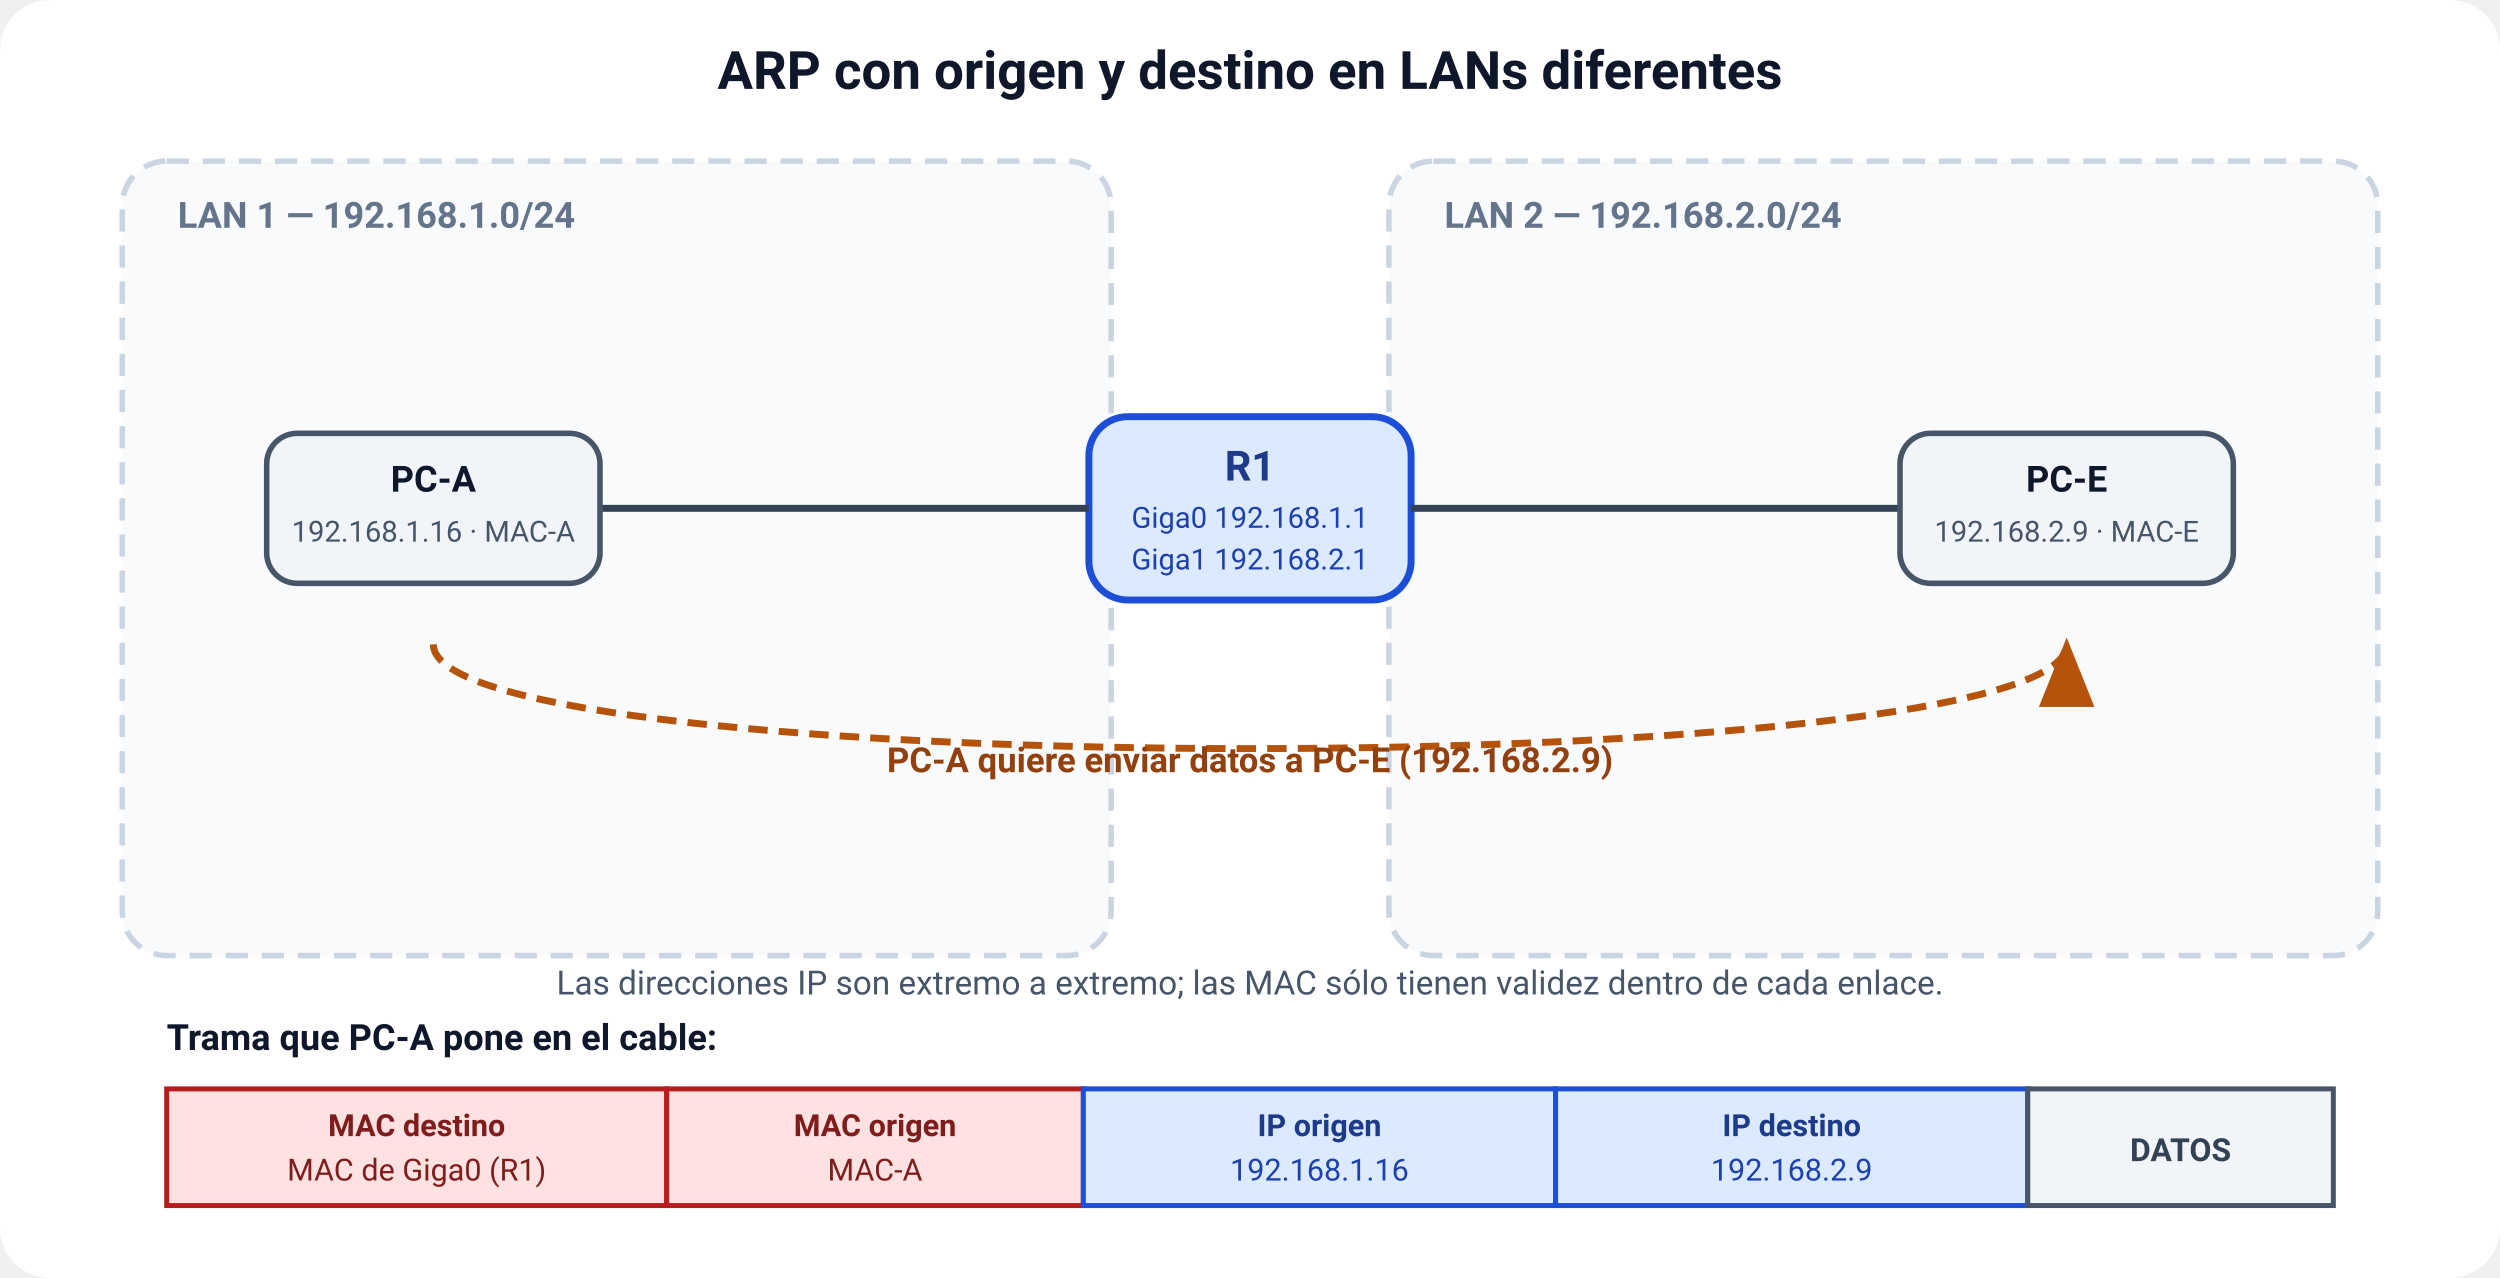
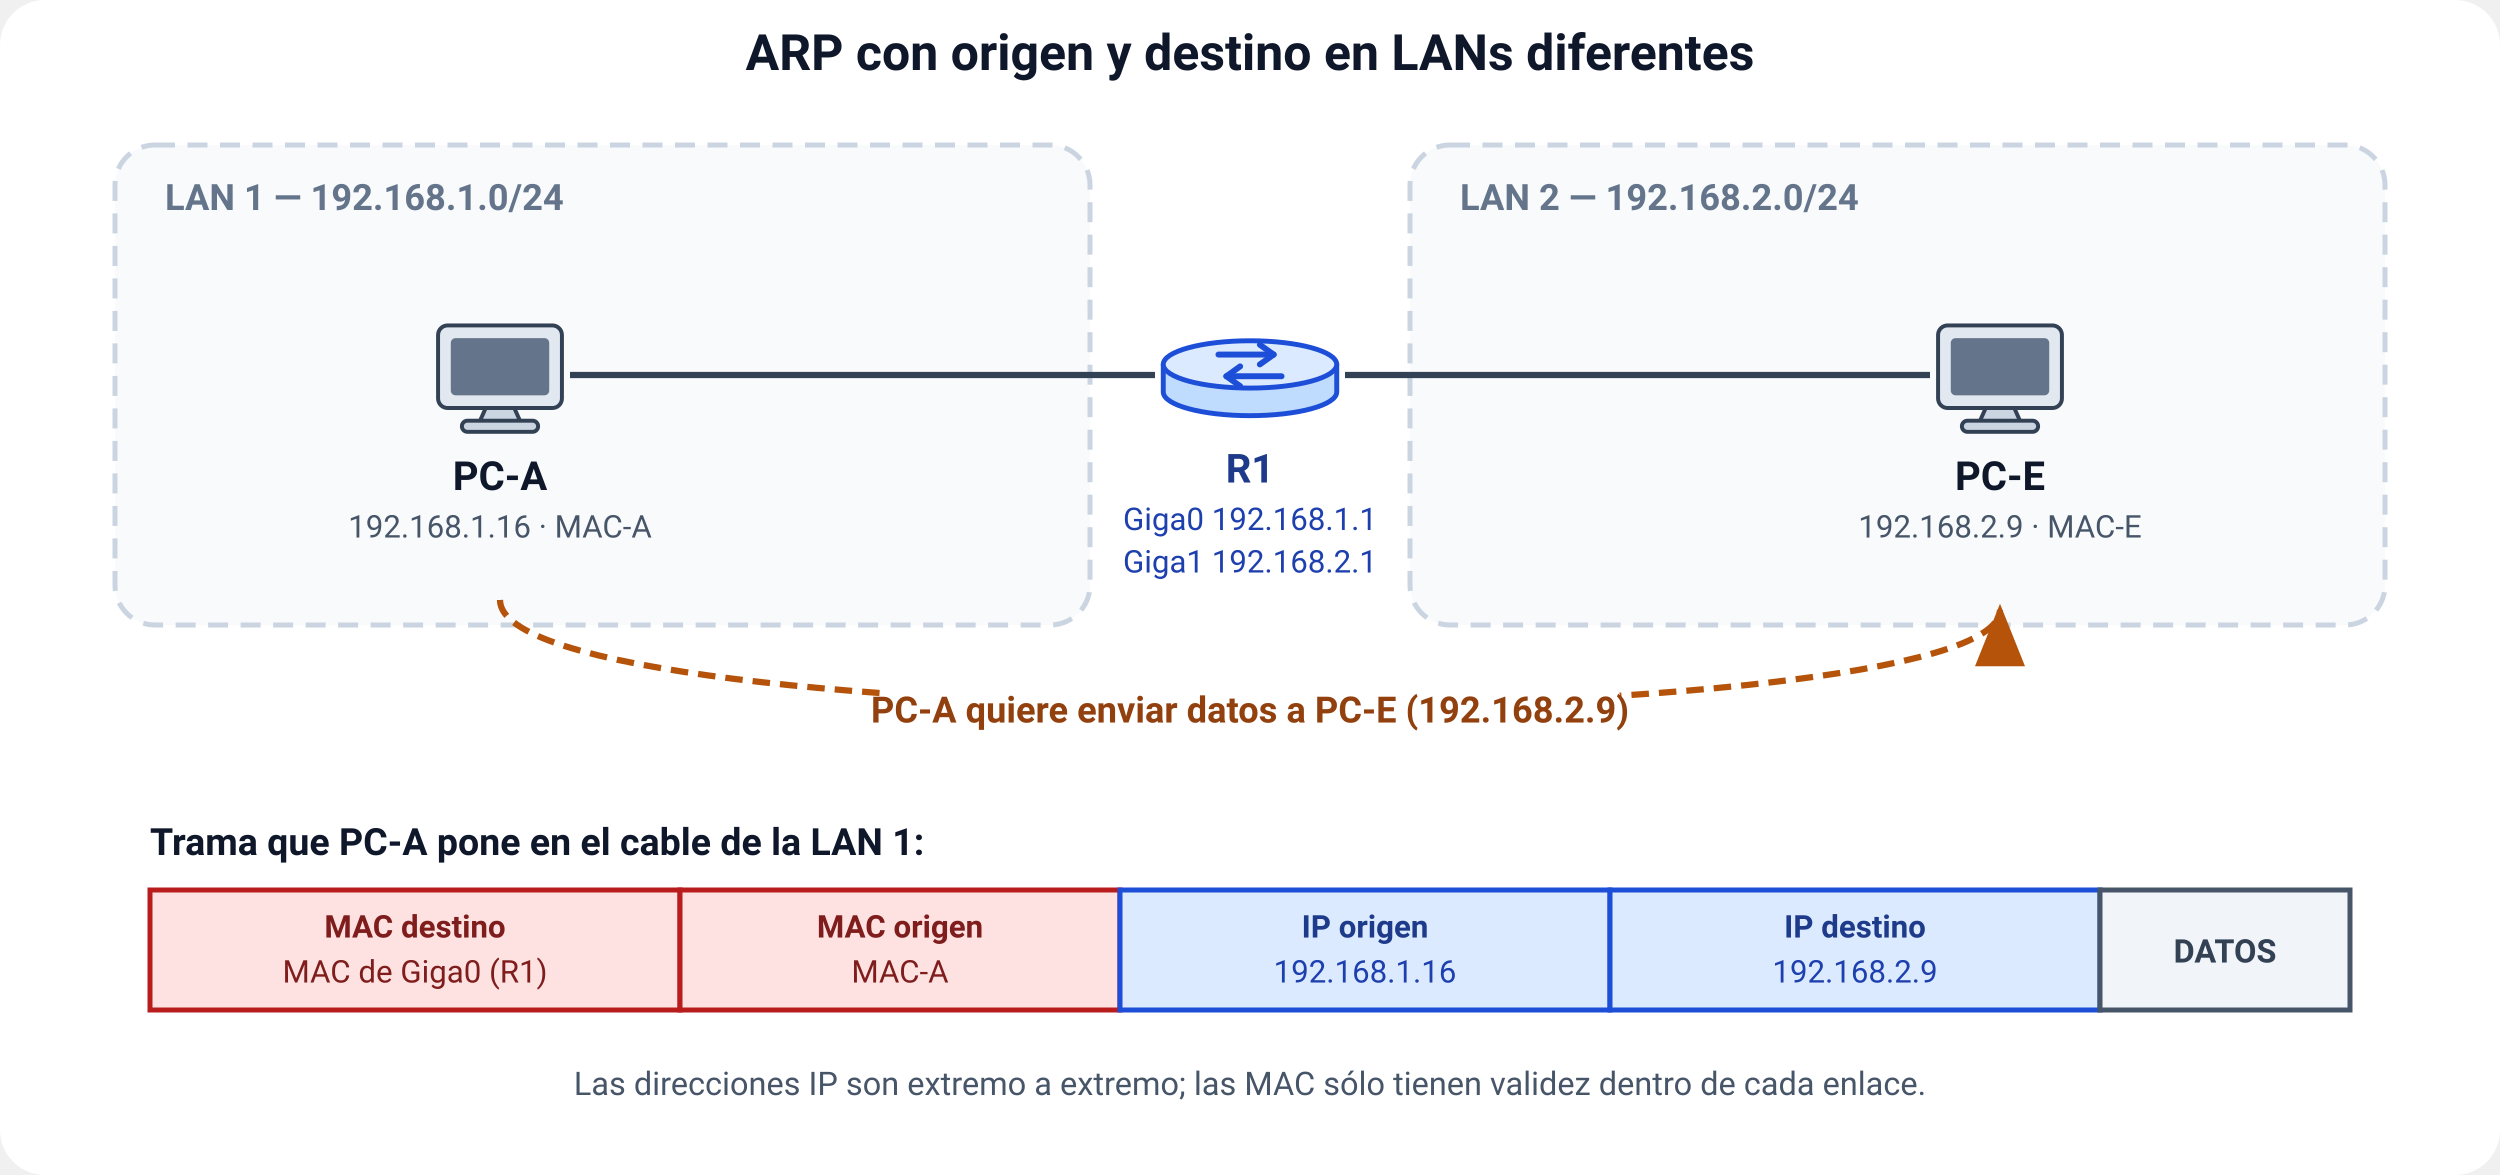
- <svg xmlns="http://www.w3.org/2000/svg" viewBox="0 0 900 460" width="900" height="460" font-family="ui-sans-serif, system-ui, -apple-system, 'Segoe UI', Roboto, sans-serif">
-   <rect x="0" y="0" width="900" height="460" rx="18" fill="#ffffff" />
-   <text x="450" y="32" text-anchor="middle" font-size="19" font-weight="700" fill="#0f172a">ARP con origen y destino en LANs diferentes</text>
-   <rect x="44" y="58" width="356" height="286" rx="16" fill="#f8fafc" stroke="#cbd5e1" stroke-width="2" stroke-dasharray="8 5" />
-   <text x="64" y="82" font-size="13" font-weight="700" fill="#64748b">LAN 1 — 192.168.1.0/24</text>
-   <rect x="500" y="58" width="356" height="286" rx="16" fill="#f8fafc" stroke="#cbd5e1" stroke-width="2" stroke-dasharray="8 5" />
-   <text x="520" y="82" font-size="13" font-weight="700" fill="#64748b">LAN 2 — 192.168.2.0/24</text>
-   <rect x="392" y="150" width="116" height="66" rx="14" fill="#dbeafe" stroke="#1d4ed8" stroke-width="2.5" />
-   <text x="450" y="173" text-anchor="middle" font-size="15" font-weight="700" fill="#1e3a8a">R1</text>
-   <text x="450" y="190" text-anchor="middle" font-size="10.5" fill="#1e40af">Giga0 192.168.1.1</text>
-   <text x="450" y="205" text-anchor="middle" font-size="10.5" fill="#1e40af">Giga1 192.168.2.1</text>
-   <g stroke="#334155" stroke-width="2.5">
-     <line x1="216" y1="183" x2="392" y2="183" />
-     <line x1="508" y1="183" x2="684" y2="183" />
-   </g>
-   <rect x="96" y="156" width="120" height="54" rx="11" fill="#f1f5f9" stroke="#475569" stroke-width="2" />
-   <text x="156" y="177" text-anchor="middle" font-size="13" font-weight="700" fill="#0f172a">PC-A</text>
-   <text x="156" y="195" text-anchor="middle" font-size="10.5" fill="#475569">192.168.1.16 · MAC-A</text>
-   <rect x="684" y="156" width="120" height="54" rx="11" fill="#f1f5f9" stroke="#475569" stroke-width="2" />
-   <text x="744" y="177" text-anchor="middle" font-size="13" font-weight="700" fill="#0f172a">PC-E</text>
-   <text x="744" y="195" text-anchor="middle" font-size="10.5" fill="#475569">192.168.2.9 · MAC-E</text>
+ <svg xmlns="http://www.w3.org/2000/svg" viewBox="0 0 1000 470" width="1000" height="470" font-family="ui-sans-serif, system-ui, -apple-system, 'Segoe UI', Roboto, sans-serif">
  <defs>
+     <symbol id="rt" viewBox="0 0 96 52">
+       <path d="M4 20 v14 a44 12 0 0 0 88 0 V20 Z" fill="#bfdbfe" stroke="#1d4ed8" stroke-width="2.5" stroke-linejoin="round" />
+       <ellipse cx="48" cy="20" rx="44" ry="12" fill="#dbeafe" stroke="#1d4ed8" stroke-width="2.5" />
+       <g stroke="#1d4ed8" stroke-width="3" fill="none" stroke-linecap="round" stroke-linejoin="round">
+         <path d="M32 15 H60" />
+         <path d="M53 10 L60 15 L53 20" />
+         <path d="M64 26 H36" />
+         <path d="M43 21 L36 26 L43 31" />
+       </g>
+     </symbol>
+     <symbol id="pc" viewBox="0 0 88 74">
+       <rect x="5" y="5" width="78" height="52" rx="6" fill="#e2e8f0" stroke="#334155" stroke-width="2.5" />
+       <rect x="13" y="13" width="62" height="36" rx="3" fill="#64748b" />
+       <path d="M35 57 h18 l4 9 h-26 z" fill="#cbd5e1" stroke="#334155" stroke-width="2.5" stroke-linejoin="round" />
+       <rect x="20" y="65" width="48" height="7" rx="3.5" fill="#cbd5e1" stroke="#334155" stroke-width="2.5" />
+     </symbol>
    <marker id="ar" markerWidth="10" markerHeight="8" refX="9" refY="4" orient="auto">
      <path d="M0,0 L10,4 L0,8 z" fill="#b45309" />
    </marker>
  </defs>
-   <path d="M156 232 C 156 282, 744 282, 744 232" fill="none" stroke="#b45309" stroke-width="2.5" stroke-dasharray="7 4" marker-end="url(#ar)" />
-   <text x="450" y="278" text-anchor="middle" font-size="12.5" font-weight="700" fill="#92400e">PC-A quiere enviar datos a PC-E (192.168.2.9)</text>
+   <rect x="0" y="0" width="1000" height="470" rx="18" fill="#ffffff" />
+   <text x="500" y="28" text-anchor="middle" font-size="20" font-weight="700" fill="#0f172a">ARP con origen y destino en LANs diferentes</text>
+   <rect x="46" y="58" width="390" height="192" rx="16" fill="#f8fafc" stroke="#cbd5e1" stroke-width="2" stroke-dasharray="8 5" />
+   <text x="66" y="84" font-size="14.5" font-weight="700" fill="#64748b">LAN 1 — 192.168.1.0/24</text>
+   <rect x="564" y="58" width="390" height="192" rx="16" fill="#f8fafc" stroke="#cbd5e1" stroke-width="2" stroke-dasharray="8 5" />
+   <text x="584" y="84" font-size="14.5" font-weight="700" fill="#64748b">LAN 2 — 192.168.2.0/24</text>
+   <g stroke="#334155" stroke-width="2.5">
+     <line x1="228" y1="150" x2="462" y2="150" />
+     <line x1="538" y1="150" x2="772" y2="150" />
+   </g>
+   <use href="#rt" x="462" y="130" width="76" height="41" />
+   <g text-anchor="middle">
+     <text x="500" y="193" font-size="16" font-weight="700" fill="#1e3a8a">R1</text>
+     <text x="500" y="212" font-size="12.5" fill="#1e40af">Giga0 192.168.1.1</text>
+     <text x="500" y="229" font-size="12.5" fill="#1e40af">Giga1 192.168.2.1</text>
+   </g>
+   <use href="#pc" x="172" y="127" width="56" height="47" />
+   <use href="#pc" x="772" y="127" width="56" height="47" />
+   <g text-anchor="middle">
+     <text x="200" y="196" font-size="16" font-weight="700" fill="#0f172a">PC-A</text>
+     <text x="200" y="215" font-size="12.5" fill="#475569">192.168.1.16 · MAC-A</text>
+     <text x="800" y="196" font-size="16" font-weight="700" fill="#0f172a">PC-E</text>
+     <text x="800" y="215" font-size="12.5" fill="#475569">192.168.2.9 · MAC-E</text>
+   </g>
+   <path d="M200 240 C 200 296, 800 296, 800 244" fill="none" stroke="#b45309" stroke-width="2.5" stroke-dasharray="7 4" marker-end="url(#ar)" />
+   <rect x="352" y="272" width="296" height="24" rx="7" fill="#ffffff" />
+   <text x="500" y="289" text-anchor="middle" font-size="14.5" font-weight="700" fill="#92400e">PC-A quiere enviar datos a PC-E (192.168.2.9)</text>
+   <text x="60" y="342" font-size="15" font-weight="700" fill="#0f172a">Trama que PC-A pone en el cable de la LAN 1:</text>
  <g>
-     <text x="60" y="378" font-size="13" font-weight="700" fill="#0f172a">Trama que PC-A pone en el cable:</text>
-     <rect x="60" y="392" width="180" height="42" fill="#fee2e2" stroke="#b91c1c" stroke-width="1.8" />
-     <text x="150" y="409" text-anchor="middle" font-size="11" font-weight="700" fill="#7f1d1d">MAC destino</text>
-     <text x="150" y="425" text-anchor="middle" font-size="11" fill="#7f1d1d">MAC de Giga0 (R1)</text>
-     <rect x="240" y="392" width="150" height="42" fill="#fee2e2" stroke="#b91c1c" stroke-width="1.8" />
-     <text x="315" y="409" text-anchor="middle" font-size="11" font-weight="700" fill="#7f1d1d">MAC origen</text>
-     <text x="315" y="425" text-anchor="middle" font-size="11" fill="#7f1d1d">MAC-A</text>
-     <rect x="390" y="392" width="170" height="42" fill="#dbeafe" stroke="#1d4ed8" stroke-width="1.8" />
-     <text x="475" y="409" text-anchor="middle" font-size="11" font-weight="700" fill="#1e3a8a">IP origen</text>
-     <text x="475" y="425" text-anchor="middle" font-size="11" fill="#1e40af">192.168.1.16</text>
-     <rect x="560" y="392" width="170" height="42" fill="#dbeafe" stroke="#1d4ed8" stroke-width="1.8" />
-     <text x="645" y="409" text-anchor="middle" font-size="11" font-weight="700" fill="#1e3a8a">IP destino</text>
-     <text x="645" y="425" text-anchor="middle" font-size="11" fill="#1e40af">192.168.2.9</text>
-     <rect x="730" y="392" width="110" height="42" fill="#f1f5f9" stroke="#475569" stroke-width="1.8" />
-     <text x="785" y="418" text-anchor="middle" font-size="11.5" font-weight="700" fill="#334155">DATOS</text>
+     <rect x="60" y="356" width="212" height="48" fill="#fee2e2" stroke="#b91c1c" stroke-width="2" />
+     <text x="166" y="375" text-anchor="middle" font-size="12.5" font-weight="700" fill="#7f1d1d">MAC destino</text>
+     <text x="166" y="393" text-anchor="middle" font-size="12.5" fill="#7f1d1d">MAC de Giga0 (R1)</text>
+     <rect x="272" y="356" width="176" height="48" fill="#fee2e2" stroke="#b91c1c" stroke-width="2" />
+     <text x="360" y="375" text-anchor="middle" font-size="12.5" font-weight="700" fill="#7f1d1d">MAC origen</text>
+     <text x="360" y="393" text-anchor="middle" font-size="12.5" fill="#7f1d1d">MAC-A</text>
+     <rect x="448" y="356" width="196" height="48" fill="#dbeafe" stroke="#1d4ed8" stroke-width="2" />
+     <text x="546" y="375" text-anchor="middle" font-size="12.5" font-weight="700" fill="#1e3a8a">IP origen</text>
+     <text x="546" y="393" text-anchor="middle" font-size="12.5" fill="#1e40af">192.168.1.16</text>
+     <rect x="644" y="356" width="196" height="48" fill="#dbeafe" stroke="#1d4ed8" stroke-width="2" />
+     <text x="742" y="375" text-anchor="middle" font-size="12.5" font-weight="700" fill="#1e3a8a">IP destino</text>
+     <text x="742" y="393" text-anchor="middle" font-size="12.5" fill="#1e40af">192.168.2.9</text>
+     <rect x="840" y="356" width="100" height="48" fill="#f1f5f9" stroke="#475569" stroke-width="2" />
+     <text x="890" y="385" text-anchor="middle" font-size="13" font-weight="700" fill="#334155">DATOS</text>
  </g>
-   <text x="450" y="358" text-anchor="middle" font-size="12" fill="#475569">Las direcciones IP son extremo a extremo; las MAC sólo tienen validez dentro de cada enlace.</text>
+   <text x="500" y="438" text-anchor="middle" font-size="13" fill="#475569">Las direcciones IP son extremo a extremo; las MAC sólo tienen validez dentro de cada enlace.</text>
</svg>
